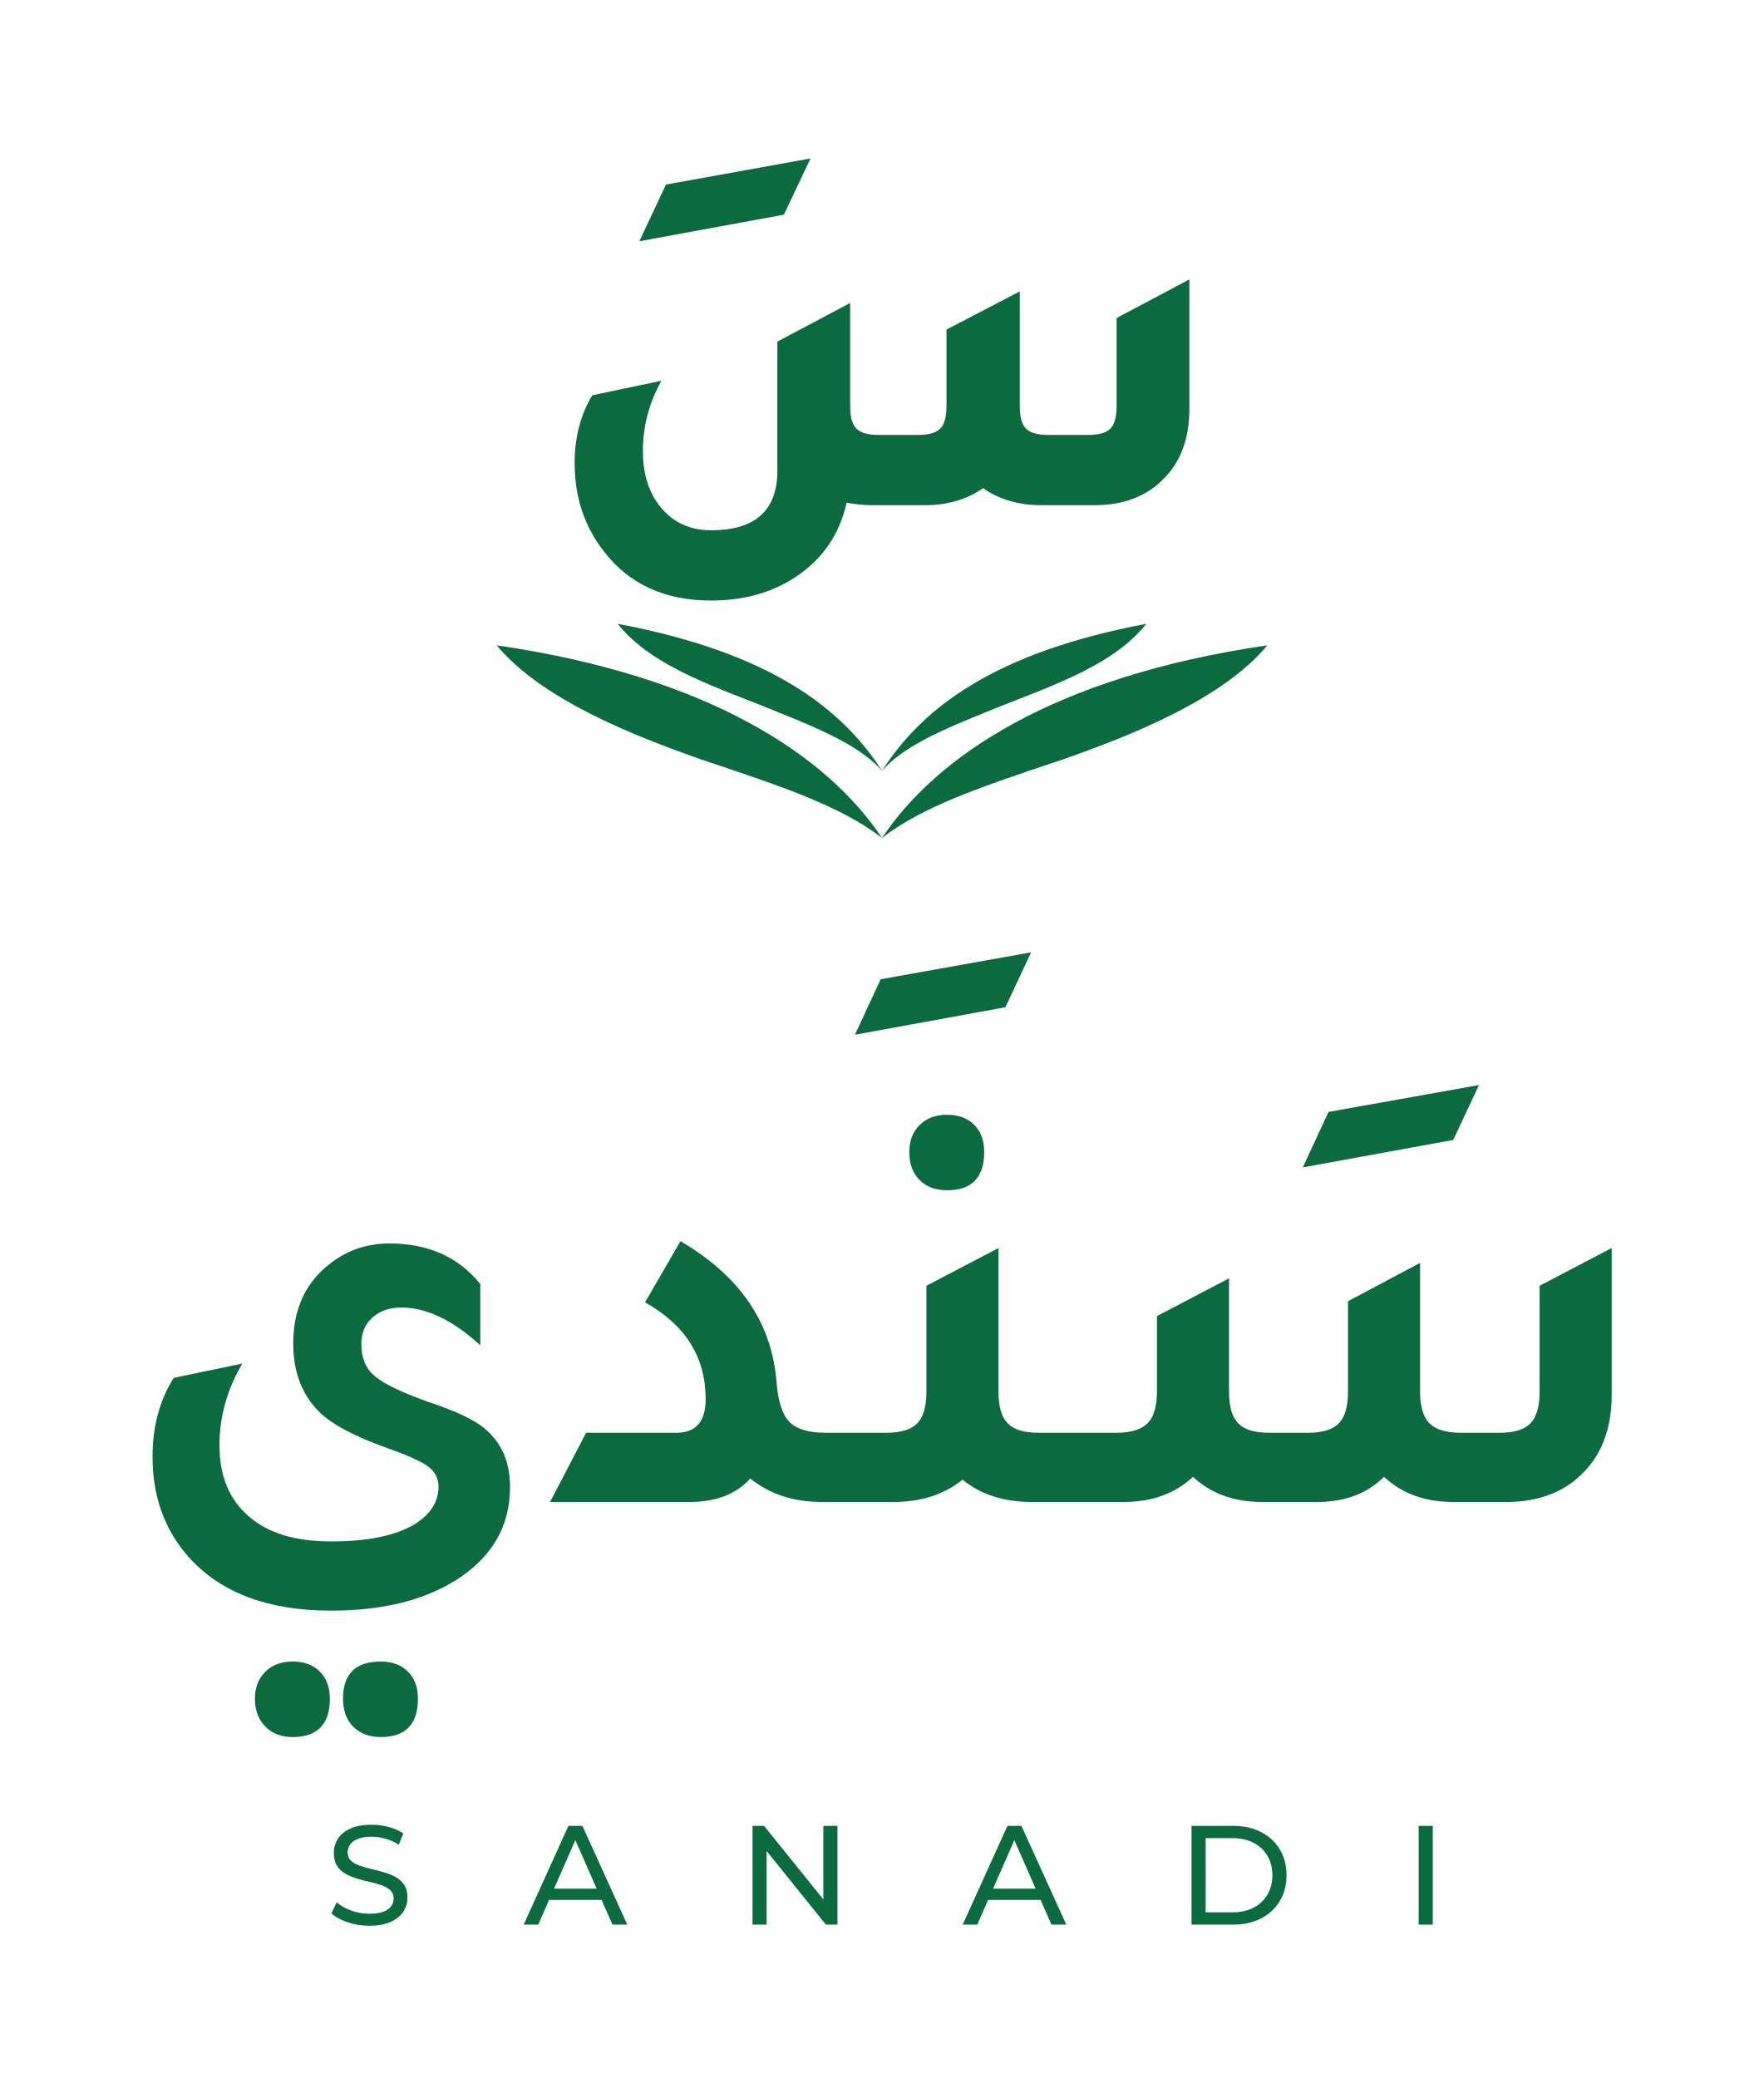
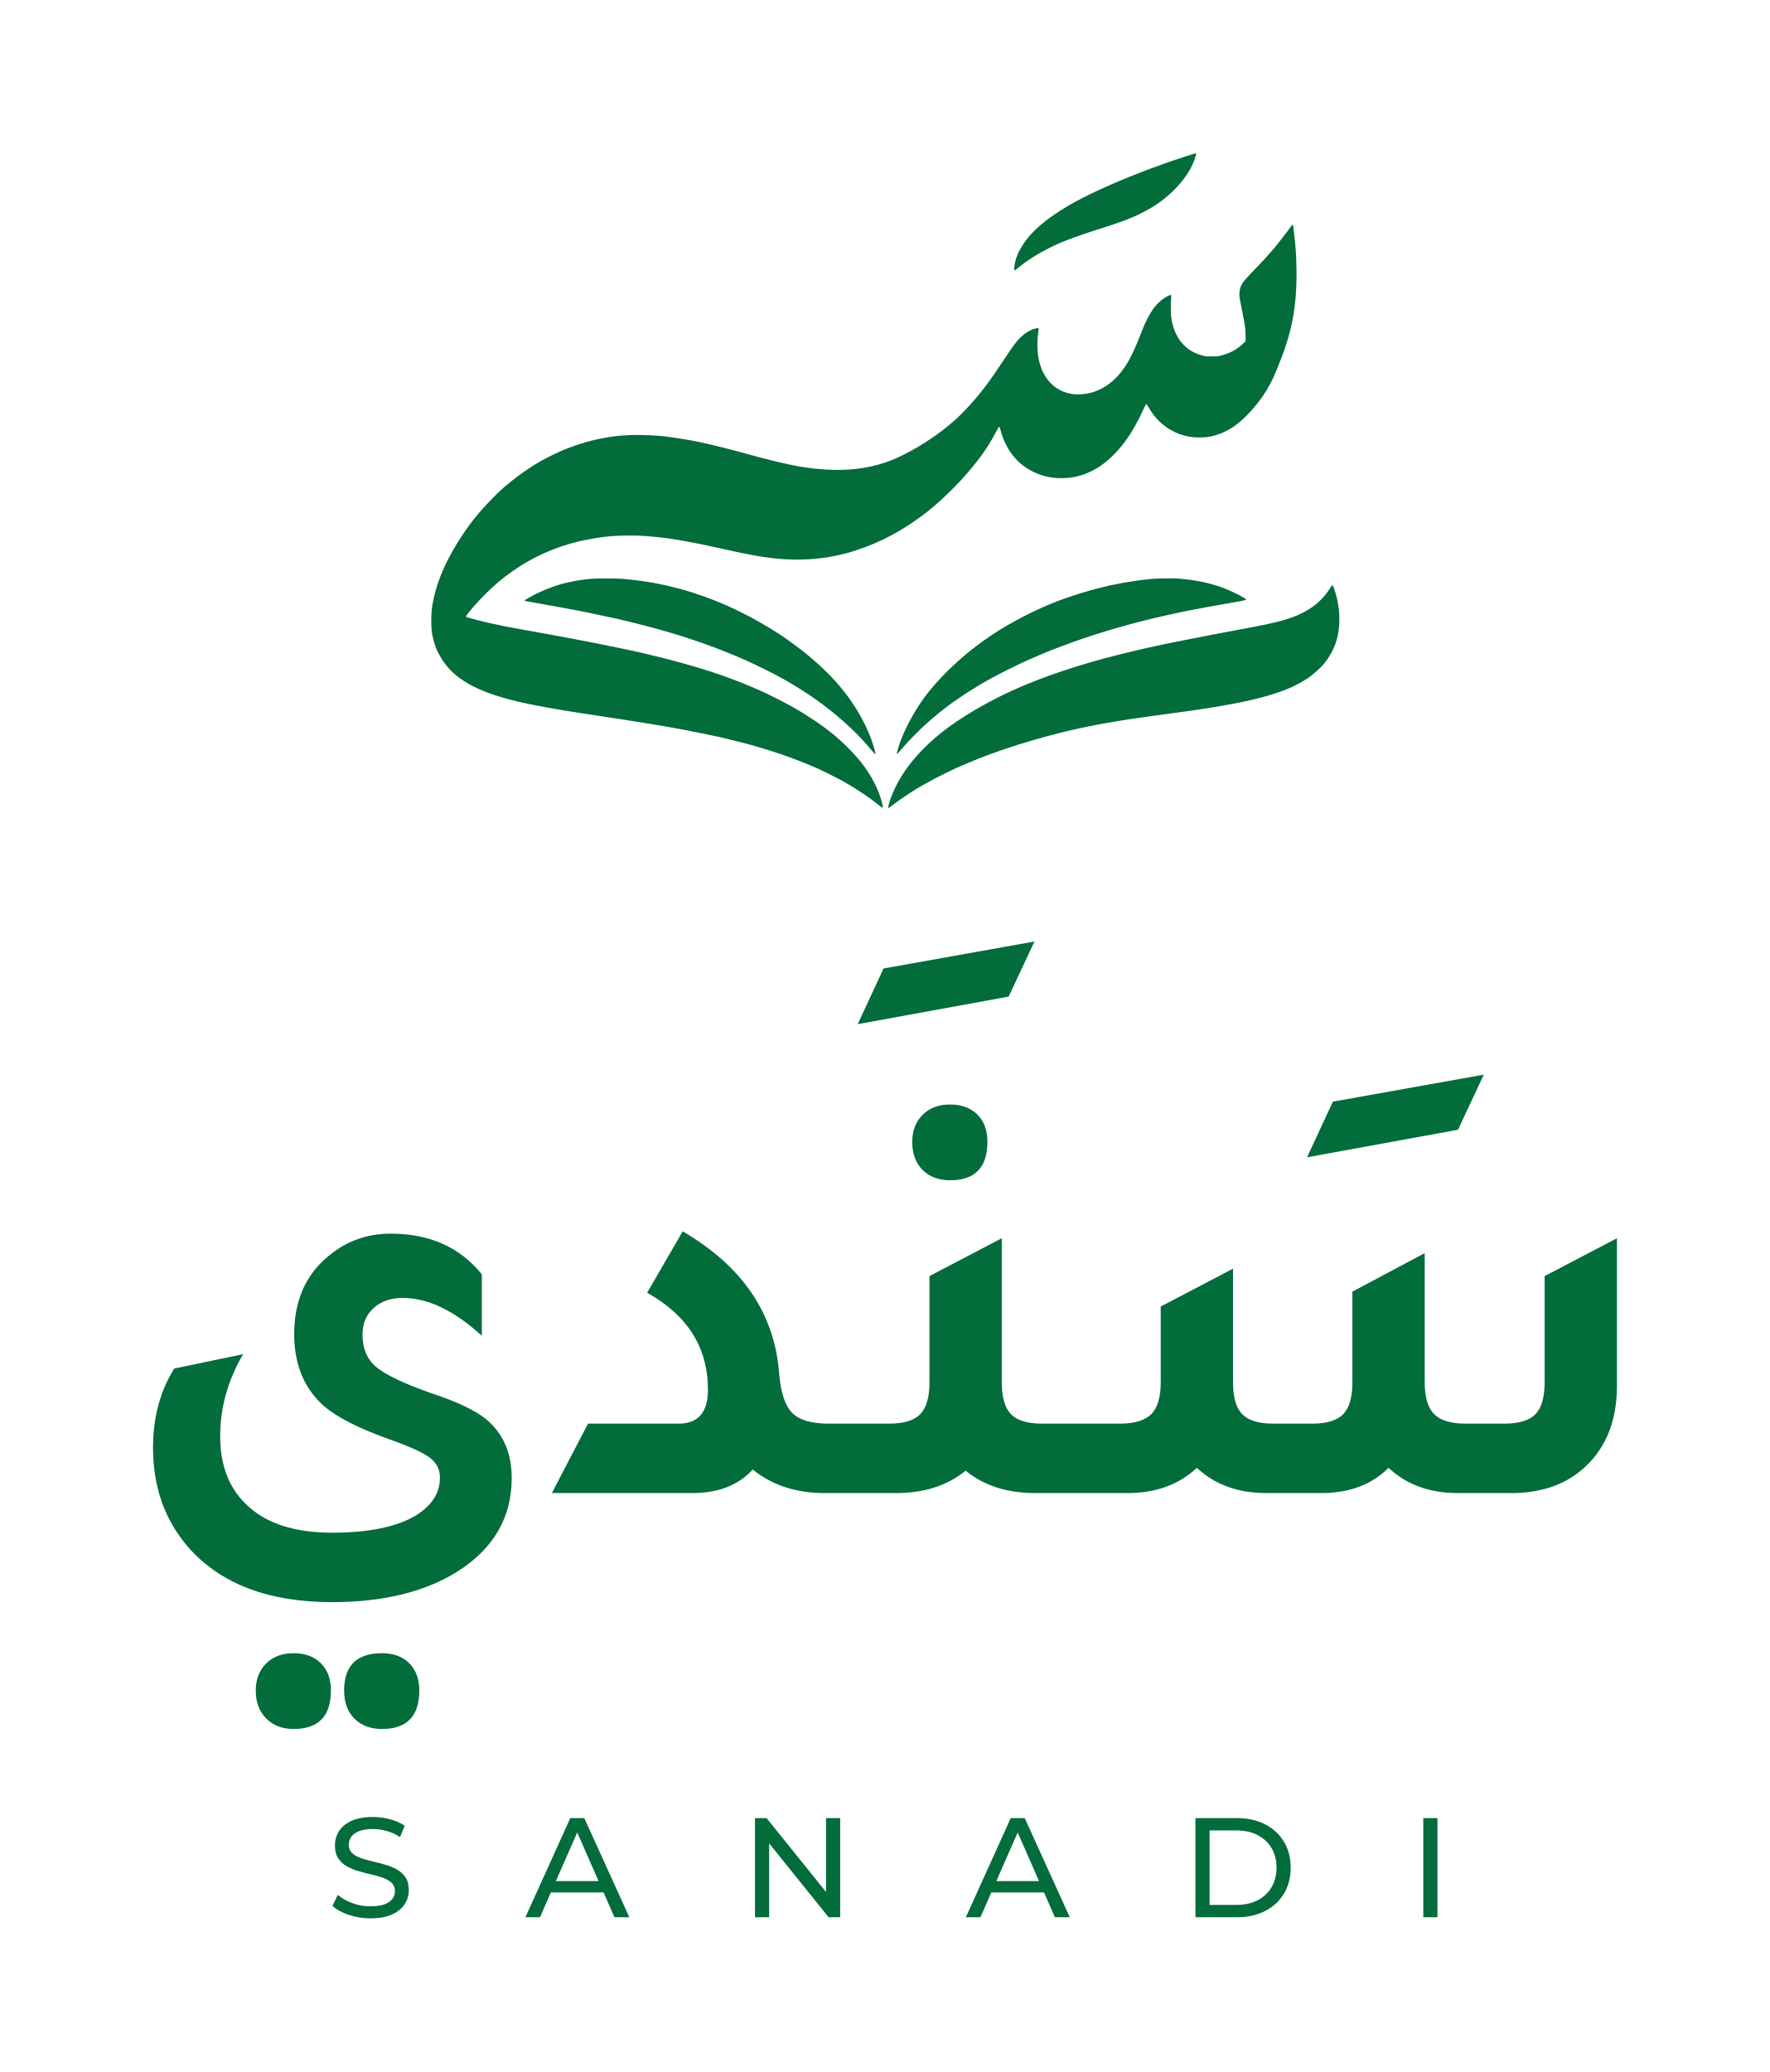
- <svg xmlns="http://www.w3.org/2000/svg" viewBox="0 0 925 1090">
-   <g fill="#0B6B3F">
-     <g transform="translate(227.6,9.5) scale(0.47)">
-       <path d="M229.24 249.04 258.92 185.76 420.2 156.64 390.52 219.36ZM761.8 334.72 843.0 291.6V436.08Q843.0 487.6 811.64 516.72Q784.76 542.48 740.52 543.6H677.8Q639.72 543.6 612.84 524.56Q587.64 542.48 551.24 543.6H489.08Q475.64 543.6 460.52 540.8Q448.76 593.44 404.52 623.12Q364.76 650.0 309.32 650.0Q232.04 650.0 190.04 595.68Q157.0 553.68 157.0 496.56Q157.0 454.0 176.6 420.96L253.88 404.72Q233.16 441.68 233.16 483.12Q233.16 522.88 254.16 547.24Q275.16 571.6 309.32 571.6Q383.24 571.6 383.24 504.96V361.04L464.44 317.92V432.72Q464.44 451.2 471.44 458.2Q478.44 465.2 496.36 465.2H540.04Q557.96 465.2 564.96 458.2Q571.96 451.2 571.96 432.72V347.6L653.72 305.04V432.72Q653.72 451.2 660.72 458.2Q667.72 465.2 685.64 465.2H729.88Q747.8 465.2 754.8 458.2Q761.8 451.2 761.8 432.72Z" />
-       <path d="M500,915 C560,825 690,735 930,700 C880,760 780,800 700,828 C610,858 545,880 500,915 Z" />
-       <path d="M500,840 C545,770 625,708 795,676 C755,726 680,748 615,775 C560,797 522,815 500,840 Z" />
-       <path d="M500,915 C440,825 310,735 70,700 C120,760 220,800 300,828 C390,858 455,880 500,915 Z" />
-       <path d="M500,840 C455,770 375,708 205,676 C245,726 320,748 385,775 C440,797 478,815 500,840 Z" />
+ <svg xmlns="http://www.w3.org/2000/svg" viewBox="0 0 925 1083">
+   <g fill="#026C3B">
+     <g transform="translate(225.4,80.0) scale(0.2536) translate(-64.0,-35.0)">
+       <path fill-rule="evenodd" d="M1011.20,1381.88C1034.39,1364.43 1057.38,1349.11 1076.50,1338.37C1098.88,1325.79 1107.26,1321.37 1126.25,1312.14C1145.52,1302.77 1145.18,1302.93 1164.00,1294.89C1177.57,1289.09 1201.09,1279.58 1209.25,1276.59C1212.28,1275.48 1217.00,1273.74 1219.75,1272.73C1229.93,1268.96 1260.50,1258.57 1272.50,1254.80C1315.43,1241.30 1366.03,1227.79 1401.00,1220.49C1431.06,1214.21 1444.34,1211.64 1459.00,1209.24C1461.61,1208.82 1470.39,1207.34 1478.50,1205.96C1494.30,1203.28 1503.59,1201.84 1520.25,1199.50C1526.03,1198.69 1532.28,1197.79 1534.16,1197.50C1536.03,1197.21 1544.02,1196.10 1551.91,1195.02C1559.79,1193.93 1570.41,1192.47 1575.50,1191.76C1580.59,1191.05 1589.92,1189.81 1596.25,1189.00C1602.58,1188.19 1613.15,1186.73 1619.75,1185.75C1626.35,1184.77 1633.55,1183.74 1635.75,1183.46C1637.95,1183.18 1643.12,1182.40 1647.25,1181.73C1658.85,1179.84 1663.52,1179.12 1673.25,1177.72C1678.20,1177.00 1686.53,1175.63 1691.75,1174.68C1696.97,1173.72 1702.38,1172.74 1703.75,1172.50C1709.54,1171.50 1714.99,1170.50 1718.50,1169.78C1720.56,1169.36 1725.85,1168.33 1730.25,1167.48C1763.21,1161.15 1798.24,1151.48 1824.08,1141.58C1842.66,1134.46 1866.13,1121.69 1878.59,1111.92C1883.88,1107.77 1895.26,1097.62 1898.76,1093.93C1914.04,1077.82 1925.62,1057.21 1931.31,1036.00C1932.64,1031.05 1932.74,1030.54 1934.42,1020.75C1936.63,1007.82 1936.86,988.08 1934.95,974.00C1934.11,967.84 1932.48,957.87 1932.00,956.00C1931.75,955.04 1930.95,951.66 1930.21,948.50C1928.95,943.07 1925.51,932.44 1923.46,927.67C1922.95,926.48 1922.22,925.50 1921.82,925.50C1921.43,925.50 1919.60,927.94 1917.76,930.91C1910.27,942.99 1899.93,954.93 1889.00,964.12C1879.00,972.53 1864.48,981.29 1850.50,987.36C1833.93,994.55 1812.39,1000.85 1785.00,1006.52C1778.26,1007.91 1771.74,1009.23 1770.50,1009.46C1769.26,1009.69 1765.89,1010.34 1763.00,1010.91C1760.11,1011.49 1754.04,1012.65 1749.50,1013.50C1744.96,1014.36 1739.56,1015.38 1737.50,1015.77C1735.44,1016.17 1730.71,1017.05 1727.00,1017.74C1723.29,1018.42 1714.85,1020.00 1708.25,1021.26C1696.02,1023.59 1689.76,1024.77 1681.75,1026.25C1670.63,1028.31 1651.04,1032.11 1645.50,1033.27C1643.71,1033.65 1637.97,1034.77 1632.75,1035.77C1627.53,1036.76 1618.75,1038.48 1613.25,1039.59C1607.75,1040.69 1601.11,1042.02 1598.50,1042.53C1595.89,1043.04 1589.92,1044.26 1585.25,1045.24C1580.58,1046.21 1573.38,1047.69 1569.25,1048.53C1565.12,1049.36 1560.96,1050.25 1560.00,1050.51C1558.37,1050.94 1552.41,1052.25 1541.75,1054.54C1539.28,1055.07 1535.90,1055.82 1534.25,1056.21C1532.60,1056.61 1528.78,1057.50 1525.75,1058.20C1522.72,1058.90 1517.66,1060.07 1514.50,1060.81C1497.17,1064.82 1468.15,1072.12 1448.00,1077.54C1418.43,1085.49 1374.52,1099.05 1350.25,1107.74C1346.67,1109.02 1341.28,1110.93 1338.25,1111.98C1331.66,1114.27 1326.00,1116.37 1319.25,1119.01C1293.67,1129.00 1289.98,1130.50 1274.25,1137.37C1231.14,1156.17 1190.35,1178.22 1152.00,1203.44C1096.46,1239.97 1053.18,1283.77 1027.90,1329.01C1023.55,1336.80 1021.14,1341.52 1019.35,1345.75C1018.65,1347.40 1017.07,1350.91 1015.83,1353.55C1010.65,1364.62 1004.57,1385.00 1006.45,1385.00C1006.78,1385.00 1008.92,1383.59 1011.20,1381.88Z M994.85,1381.38C994.12,1373.69 988.70,1356.84 982.75,1343.75C969.16,1313.85 951.18,1288.69 923.76,1261.21C902.07,1239.46 881.38,1222.61 853.75,1204.18C822.36,1183.24 795.85,1168.34 756.25,1149.37C739.14,1141.17 709.61,1128.68 689.50,1121.14C677.20,1116.52 668.96,1113.47 667.50,1113.00C666.81,1112.77 661.64,1110.98 656.00,1109.01C618.45,1095.90 560.93,1079.70 511.25,1068.23C506.85,1067.21 499.60,1065.51 495.14,1064.44C490.68,1063.38 484.38,1061.94 481.14,1061.24C439.32,1052.27 381.75,1040.79 343.25,1033.74C333.35,1031.93 321.20,1029.68 316.25,1028.74C305.84,1026.76 292.02,1024.22 286.25,1023.23C284.05,1022.85 280.45,1022.21 278.25,1021.80C276.05,1021.39 271.66,1020.59 268.50,1020.03C265.34,1019.46 259.49,1018.42 255.50,1017.70C251.51,1016.99 242.40,1015.32 235.25,1013.99C228.10,1012.66 221.01,1011.34 219.50,1011.06C216.20,1010.44 205.72,1008.28 192.75,1005.53C180.36,1002.91 163.36,998.90 158.00,997.32C155.66,996.64 151.39,995.48 148.50,994.76C139.67,992.53 136.51,991.45 135.99,990.48C135.58,989.72 136.45,988.34 140.95,982.56C149.44,971.67 159.10,960.90 173.25,946.57C193.76,925.77 209.84,912.09 232.07,896.50C273.23,867.64 319.24,847.08 369.50,835.08C377.16,833.25 399.18,829.03 406.29,828.03C421.69,825.87 425.27,825.45 438.00,824.39C456.22,822.87 488.13,822.88 508.25,824.43C525.48,825.75 546.90,828.17 559.67,830.23C580.63,833.60 590.34,835.29 599.09,837.05C604.68,838.18 611.05,839.43 613.25,839.83C620.65,841.16 645.22,846.39 663.50,850.52C669.41,851.86 680.21,854.21 687.50,855.75C694.79,857.28 703.79,859.19 707.50,859.99C729.45,864.71 756.61,868.97 777.51,870.97C818.45,874.89 859.09,872.94 896.50,865.24C914.10,861.62 925.82,858.46 942.75,852.77C970.16,843.57 990.74,834.65 1015.75,821.14C1041.81,807.06 1071.67,786.86 1094.67,767.75C1097.98,765.00 1101.49,762.08 1102.47,761.27C1116.10,749.94 1144.20,722.62 1158.04,707.25C1191.64,669.93 1210.99,643.12 1228.69,609.37C1232.52,602.06 1234.38,599.00 1234.98,599.00C1235.63,599.00 1236.15,600.17 1237.21,604.12C1240.95,617.96 1244.14,626.41 1249.85,637.63C1268.46,674.17 1303.17,698.30 1345.34,704.01C1355.43,705.38 1371.55,705.38 1381.60,704.02C1423.86,698.30 1461.20,673.83 1493.55,630.65C1507.07,612.61 1520.98,588.36 1532.79,562.27C1535.56,556.15 1537.63,552.19 1538.10,552.10C1538.64,552.00 1539.82,553.63 1541.90,557.35C1555.53,581.81 1573.76,599.15 1597.69,610.43C1613.06,617.68 1629.32,621.17 1647.75,621.20C1667.51,621.23 1684.09,617.23 1702.54,607.98C1715.18,601.64 1723.33,595.97 1736.00,584.70C1748.96,573.17 1762.35,558.08 1774.56,541.25C1787.53,523.36 1798.65,502.89 1806.86,481.76C1807.82,479.29 1809.02,476.36 1809.52,475.26C1810.42,473.27 1812.74,467.51 1816.17,458.75C1827.35,430.19 1836.19,399.34 1840.74,373.00C1842.66,361.84 1842.95,360.03 1843.45,355.75C1843.74,353.27 1844.32,348.44 1844.73,345.00C1847.16,324.85 1848.26,300.12 1847.85,274.75C1847.32,242.76 1846.25,228.10 1841.48,188.14C1841.06,184.59 1840.35,182.50 1839.57,182.50C1839.35,182.50 1838.41,183.57 1837.48,184.88C1828.90,196.94 1811.26,219.72 1801.57,231.25C1791.18,243.62 1780.18,255.73 1766.25,270.15C1740.67,296.63 1737.82,299.93 1734.27,307.25C1730.45,315.11 1729.12,324.31 1730.55,332.94C1731.66,339.67 1734.54,354.62 1737.22,367.62C1741.57,388.73 1743.00,400.23 1743.00,414.20L1743.00,422.72L1738.88,426.76C1734.53,431.02 1727.00,436.92 1721.44,440.42C1713.29,445.56 1700.98,450.47 1690.39,452.82C1684.79,454.06 1683.30,454.18 1673.50,454.20C1664.26,454.23 1662.01,454.07 1657.47,453.12C1622.90,445.88 1598.80,420.29 1591.30,382.85C1588.85,370.64 1588.75,369.43 1588.79,353.00C1588.82,344.30 1589.09,335.40 1589.40,333.13C1589.72,330.86 1589.84,328.67 1589.68,328.25C1589.21,327.01 1587.42,327.38 1582.71,329.70C1571.42,335.27 1561.64,343.85 1552.50,356.23C1547.10,363.55 1541.11,374.19 1536.03,385.50C1534.86,388.11 1533.45,391.23 1532.91,392.43C1531.50,395.55 1527.89,404.57 1524.69,413.00C1517.59,431.66 1507.75,453.02 1500.52,465.43C1482.51,496.37 1458.78,517.34 1430.91,526.93C1416.48,531.89 1398.36,533.66 1384.46,531.46C1361.54,527.84 1342.42,515.07 1330.04,495.12C1327.29,490.67 1323.40,483.11 1322.22,479.89C1317.19,466.16 1315.06,455.82 1313.95,439.82C1313.28,430.18 1313.84,415.90 1315.23,406.75C1317.11,394.46 1317.24,394.69 1309.32,396.71C1296.38,400.00 1283.04,409.24 1271.83,422.66C1264.60,431.32 1260.48,437.11 1245.26,460.00C1224.30,491.51 1221.57,495.46 1208.78,512.69C1188.99,539.36 1165.39,565.73 1143.94,585.13C1115.00,611.30 1073.57,639.24 1037.16,657.13C1021.22,664.96 1013.64,668.12 998.37,673.29C962.73,685.36 921.79,690.07 877.16,687.25C865.70,686.52 850.06,685.16 848.50,684.75C848.09,684.64 844.15,684.09 839.75,683.53C816.13,680.52 785.95,673.97 739.75,661.81C727.61,658.61 712.91,654.61 707.50,653.02C705.44,652.41 699.14,650.72 693.50,649.26C687.86,647.80 678.41,645.34 672.50,643.80C659.93,640.51 636.41,634.86 621.00,631.43C606.00,628.08 570.03,622.00 550.50,619.50C535.62,617.59 508.42,616.02 490.25,616.01C473.00,616.00 449.43,617.46 437.50,619.28C404.83,624.26 379.96,630.65 349.84,641.80C327.17,650.19 297.79,664.54 278.22,676.78C268.43,682.91 254.95,691.92 248.75,696.48C247.38,697.50 244.45,699.65 242.25,701.26C240.05,702.87 235.01,706.80 231.06,709.97C227.10,713.15 223.02,716.42 221.99,717.25C203.18,732.34 172.62,763.79 153.72,787.50C128.20,819.52 104.12,858.70 89.64,891.75C88.67,893.95 87.32,896.99 86.64,898.50C84.81,902.54 78.75,918.69 77.04,924.08C73.39,935.60 71.40,942.97 69.34,952.50C65.09,972.18 64.34,979.05 64.29,998.75C64.24,1016.87 64.84,1022.55 68.27,1036.50C71.17,1048.29 73.87,1055.67 78.85,1065.46C91.34,1090.03 108.45,1108.65 132.25,1123.58C141.66,1129.48 143.69,1130.63 152.78,1135.16C169.24,1143.37 186.48,1149.93 210.00,1156.93C220.51,1160.06 237.72,1164.54 245.75,1166.24C247.95,1166.71 253.24,1167.85 257.50,1168.78C271.12,1171.75 292.43,1175.98 303.00,1177.80C308.64,1178.77 314.94,1179.86 317.00,1180.23C335.17,1183.43 358.65,1187.25 380.25,1190.50C387.68,1191.62 397.35,1193.10 401.75,1193.79C406.15,1194.48 411.94,1195.37 414.63,1195.77C417.31,1196.17 421.81,1196.85 424.63,1197.27C427.44,1197.70 431.32,1198.27 433.25,1198.55C435.18,1198.84 438.77,1199.38 441.25,1199.76C443.73,1200.14 448.11,1200.81 451.00,1201.25C457.79,1202.26 461.18,1202.79 467.00,1203.73C469.61,1204.15 477.94,1205.50 485.50,1206.73C493.06,1207.95 501.61,1209.30 504.50,1209.72C507.39,1210.15 513.69,1211.17 518.50,1212.00C523.31,1212.82 530.17,1213.95 533.75,1214.51C537.33,1215.07 540.56,1215.63 540.95,1215.77C541.33,1215.91 543.13,1216.24 544.95,1216.51C546.76,1216.78 550.73,1217.45 553.75,1218.00C556.77,1218.55 563.75,1219.79 569.25,1220.75C583.36,1223.21 592.97,1225.07 625.00,1231.56C636.96,1233.98 649.67,1236.64 653.25,1237.47C656.83,1238.30 662.79,1239.68 666.50,1240.54C678.42,1243.30 700.02,1248.71 719.25,1253.76C725.91,1255.50 736.76,1258.62 745.25,1261.23C749.38,1262.50 755.00,1264.22 757.75,1265.07C792.16,1275.64 832.12,1290.61 862.00,1304.11C870.77,1308.08 902.03,1323.63 909.09,1327.55C925.05,1336.39 937.05,1343.65 949.75,1352.15C967.13,1363.77 973.57,1368.44 987.95,1379.86C991.14,1382.40 994.06,1384.48 994.45,1384.49C995.00,1384.50 995.08,1383.86 994.85,1381.38Z M979.82,1271.56C979.23,1267.93 974.49,1252.04 971.59,1244.00C964.81,1225.19 952.60,1200.28 940.84,1181.25C937.14,1175.27 927.97,1161.73 923.56,1155.75C919.26,1149.91 917.29,1147.39 910.28,1138.75C890.13,1113.95 864.10,1088.74 831.49,1062.45C827.98,1059.62 805.07,1042.58 800.28,1039.25C797.92,1037.60 794.58,1035.25 792.87,1034.02C778.33,1023.63 748.35,1005.46 724.75,992.75C706.00,982.64 674.08,967.38 660.50,962.01C659.26,961.52 655.89,960.17 653.00,959.01C639.76,953.67 637.11,952.66 627.25,949.15C596.84,938.34 574.27,931.82 545.50,925.55C525.61,921.22 521.50,920.46 501.64,917.53C485.63,915.16 474.41,913.90 456.00,912.39C445.51,911.53 403.45,911.53 395.00,912.39C391.56,912.74 386.50,913.25 383.75,913.52C370.38,914.86 347.89,919.06 334.75,922.66C313.47,928.50 288.32,938.66 270.50,948.62C256.42,956.49 254.90,957.62 257.62,958.24C259.14,958.58 267.88,960.13 281.50,962.48C297.17,965.17 323.31,969.86 329.00,970.99C331.61,971.51 338.93,972.87 345.25,974.00C370.24,978.50 410.51,986.78 448.75,995.27C454.87,996.63 467.00,999.55 475.00,1001.58C479.26,1002.66 485.90,1004.30 489.75,1005.23C507.79,1009.55 546.79,1020.29 565.50,1026.08C570.86,1027.74 576.94,1029.61 579.00,1030.25C605.03,1038.25 644.11,1052.14 670.50,1062.75C701.96,1075.41 723.25,1084.91 751.25,1098.78C768.80,1107.48 775.69,1111.10 793.00,1120.72C809.66,1129.98 839.99,1149.05 854.05,1159.11C855.31,1160.01 857.79,1161.75 859.55,1162.96C866.25,1167.60 882.90,1180.30 891.72,1187.51C922.38,1212.56 946.10,1235.47 967.76,1260.98C977.11,1271.98 979.03,1274.04 979.61,1273.68C979.89,1273.51 979.98,1272.56 979.82,1271.56Z M1031.09,1266.41C1045.97,1249.27 1049.79,1245.15 1064.48,1230.49C1075.15,1219.82 1084.25,1211.40 1097.75,1199.68C1103.99,1194.26 1121.58,1180.22 1129.25,1174.53C1132.00,1172.49 1135.38,1169.98 1136.75,1168.96C1140.28,1166.35 1160.35,1152.62 1163.84,1150.43C1165.44,1149.42 1171.15,1145.80 1176.54,1142.37C1200.96,1126.80 1223.15,1114.39 1252.25,1100.02C1273.85,1089.35 1282.10,1085.40 1289.50,1082.17C1292.94,1080.66 1298.45,1078.22 1301.75,1076.74C1350.45,1054.87 1414.45,1031.92 1476.50,1014.07C1494.59,1008.87 1499.90,1007.38 1505.25,1006.01C1508.28,1005.24 1514.46,1003.59 1519.00,1002.36C1550.28,993.88 1609.34,980.69 1646.25,973.96C1652.30,972.86 1660.74,971.30 1665.00,970.49C1676.87,968.26 1690.74,965.79 1707.25,963.00C1732.72,958.68 1744.00,956.40 1744.00,955.57C1744.00,952.65 1712.52,936.68 1694.25,930.33C1665.14,920.21 1640.96,915.21 1606.54,912.19C1599.19,911.55 1593.32,911.44 1577.54,911.65C1566.65,911.79 1555.39,912.15 1552.50,912.44C1549.61,912.73 1544.55,913.21 1541.25,913.50C1528.52,914.64 1512.52,916.95 1489.25,921.01C1487.88,921.25 1483.26,922.15 1479.00,923.01C1474.74,923.88 1469.11,925.01 1466.50,925.52C1463.89,926.04 1460.85,926.69 1459.75,926.97C1458.65,927.24 1451.79,928.93 1444.50,930.72C1428.69,934.61 1420.30,936.93 1401.75,942.53C1393.95,944.88 1369.52,953.14 1361.50,956.14C1312.66,974.40 1259.17,1001.76 1217.34,1029.88C1168.66,1062.60 1124.91,1102.01 1090.94,1143.75C1073.39,1165.31 1055.60,1193.79 1042.61,1221.12C1034.93,1237.29 1030.76,1247.99 1026.22,1263.17C1024.05,1270.44 1023.53,1273.50 1024.47,1273.50C1024.73,1273.50 1027.71,1270.31 1031.09,1266.41Z M1272.26,272.94C1292.45,256.52 1312.29,243.75 1336.97,231.29C1353.99,222.71 1360.61,219.85 1386.81,209.82C1396.21,206.22 1417.87,198.92 1434.25,193.82C1446.46,190.02 1470.05,182.21 1480.50,178.52C1484.49,177.11 1489.10,175.49 1490.75,174.92C1495.34,173.32 1511.20,166.84 1516.25,164.49C1518.72,163.34 1521.99,161.83 1523.50,161.12C1529.06,158.53 1544.19,150.38 1549.89,146.91C1575.68,131.19 1598.68,110.55 1615.93,87.62C1627.55,72.17 1635.37,57.00 1639.80,41.31C1640.49,38.86 1640.93,36.54 1640.78,36.14C1640.48,35.37 1639.09,35.52 1635.25,36.76C1634.15,37.12 1627.17,39.36 1619.75,41.75C1606.12,46.14 1584.52,53.39 1581.75,54.50C1580.92,54.83 1576.54,56.42 1572.00,58.02C1556.13,63.64 1538.22,70.26 1529.00,73.92C1525.56,75.29 1517.58,78.44 1511.25,80.93C1460.08,101.05 1410.95,123.97 1379.00,142.62C1331.71,170.23 1300.85,196.79 1283.03,225.23C1276.54,235.57 1273.16,242.48 1269.93,252.00C1266.44,262.29 1264.70,277.00 1266.97,277.00C1267.14,277.00 1269.52,275.17 1272.26,272.94Z" />
    </g>
-     <path d="M251.9 705.65Q230.3 685.85 210.5 685.85Q201.2 685.85 195.35 691.1Q189.5 696.35 189.5 705.05Q189.5 715.85 196.55 721.85Q203.6 727.85 224.6 735.35Q245.6 742.25 254.0 749.15Q267.5 760.25 267.5 780.05Q267.5 810.95 239.0 828.95Q213.5 844.85 173.6 844.85Q123.8 844.85 98.6 816.35Q80.0 795.05 80.0 764.15Q80.0 740.45 91.1 722.75L127.1 715.25Q115.1 735.65 115.1 758.15Q115.1 781.85 130.1 795.05Q145.1 808.55 173.6 808.55Q202.4 808.55 217.4 799.55Q230.0 791.75 230.0 779.75Q230.0 773.45 224.75 769.4Q219.5 765.35 203.3 759.65Q177.2 750.35 167.3 740.45Q153.8 726.95 153.8 704.75Q153.8 678.35 172.1 663.65Q185.9 652.25 204.2 652.25Q234.8 652.25 251.9 673.55ZM153.5 911.15Q144.5 911.15 139.1 905.6Q133.7 900.05 133.7 891.05Q133.7 882.35 139.1 876.95Q144.5 871.55 153.5 871.55Q162.5 871.55 167.75 876.8Q173.0 882.05 173.0 891.05Q173.0 911.15 153.5 911.15ZM199.7 911.15Q190.7 911.15 185.3 905.75Q179.9 900.35 179.9 891.05Q179.9 871.55 199.7 871.55Q208.7 871.55 213.95 876.8Q219.2 882.05 219.2 891.05Q219.2 911.15 199.7 911.15ZM288.5 787.85 307.4 751.55H354.8Q370.1 751.55 370.1 733.85Q370.1 700.85 338.3 683.15L356.9 651.05Q403.7 678.35 407.3 725.15Q408.5 740.15 414.05 745.85Q419.6 751.55 433.1 751.55H455.9V787.85H431.0Q408.8 787.85 393.5 775.55Q382.4 787.85 361.7 787.85ZM448.4 542.75 461.9 513.65 540.8 499.55 527.3 528.35ZM496.7 624.35Q487.7 624.35 482.3 618.95Q476.9 613.55 476.9 604.25Q476.9 595.55 482.3 590.15Q487.7 584.75 496.7 584.75Q505.7 584.75 510.95 590Q516.2 595.25 516.2 604.25Q516.2 624.35 496.7 624.35ZM544.7 751.55H571.7V787.85H541.1Q519.2 787.85 504.8 776.15Q490.4 787.85 468.5 787.85H437.9V751.55H464.9Q476.3 751.55 481.1 746.6Q485.9 741.65 485.9 729.95V674.45L523.7 654.65V729.95Q523.7 741.65 528.5 746.6Q533.3 751.55 544.7 751.55ZM683.3 612.35 696.8 583.25 775.7 569.15 762.2 597.95ZM553.7 787.85V751.55H585.5Q596.9 751.55 601.85 746.6Q606.8 741.65 606.8 729.95V690.35L644.6 670.55V729.95Q644.6 741.65 649.4 746.6Q654.2 751.55 665.6 751.55H686.0Q697.4 751.55 702.2 746.6Q707.0 741.65 707.0 729.95V682.55L744.8 662.45V729.95Q744.8 741.65 749.75 746.6Q754.7 751.55 766.1 751.55H786.5Q797.9 751.55 802.7 746.6Q807.5 741.65 807.5 729.95V674.45L845.3 654.65V731.75Q845.3 758.45 829.1 773.75Q815.0 787.25 791.9 787.85H762.2Q740.0 787.85 725.9 774.65Q713.0 787.55 691.7 787.85H662.0Q639.8 787.85 625.7 774.65Q611.6 787.85 589.4 787.85Z" />
-     <path d="M193.663 1010.134Q187.743 1010.134 182.341 1008.321Q176.939 1006.508 173.831 1003.622L176.569 997.85Q179.529 1000.44 184.117 1002.142Q188.705 1003.844 193.663 1003.844Q198.177 1003.844 200.989 1002.808Q203.801 1001.772 205.133 999.959Q206.465 998.146 206.465 995.852Q206.465 993.188 204.726 991.56Q202.987 989.932 200.212 988.933Q197.437 987.934 194.107 987.194Q190.777 986.454 187.41 985.455Q184.043 984.456 181.268 982.902Q178.493 981.348 176.791 978.721Q175.089 976.094 175.089 971.95Q175.089 967.954 177.198 964.587Q179.307 961.22 183.71 959.185Q188.113 957.15 194.921 957.15Q199.435 957.15 203.875 958.334Q208.315 959.518 211.571 961.738L209.129 967.658Q205.799 965.438 202.099 964.439Q198.399 963.44 194.921 963.44Q190.555 963.44 187.743 964.55Q184.931 965.66 183.636 967.51Q182.341 969.36 182.341 971.654Q182.341 974.392 184.08 976.02Q185.819 977.648 188.594 978.61Q191.369 979.572 194.699 980.349Q198.029 981.126 201.396 982.088Q204.763 983.05 207.538 984.604Q210.313 986.158 212.015 988.748Q213.717 991.338 213.717 995.408Q213.717 999.33 211.571 1002.697Q209.425 1006.064 204.948 1008.099Q200.471 1010.134 193.663 1010.134ZM274.677 1009.542 298.135 957.742H305.461L328.993 1009.542H321.223L300.281 961.886H303.241L282.299 1009.542ZM284.667 996.592 286.665 990.672H315.821L317.967 996.592ZM394.689 1009.542V957.742H400.757L435.019 1000.292H431.837V957.742H439.237V1009.542H433.169L398.907 966.992H402.089V1009.542ZM504.933 1009.542 528.391 957.742H535.717L559.249 1009.542H551.479L530.537 961.886H533.497L512.555 1009.542ZM514.923 996.592 516.921 990.672H546.077L548.223 996.592ZM624.945 1009.542V957.742H646.775Q655.063 957.742 661.39 960.998Q667.717 964.254 671.232 970.1Q674.747 975.946 674.747 983.642Q674.747 991.338 671.232 997.184Q667.717 1003.03 661.39 1006.286Q655.063 1009.542 646.775 1009.542ZM632.345 1003.104H646.331Q652.769 1003.104 657.468 1000.662Q662.167 998.22 664.757 993.817Q667.347 989.414 667.347 983.642Q667.347 977.796 664.757 973.43Q662.167 969.064 657.468 966.622Q652.769 964.18 646.331 964.18H632.345ZM744.069 1009.542V957.742H751.469V1009.542Z" />
+     <path d="M251.9 698.207Q230.3 678.407 210.5 678.407Q201.2 678.407 195.35 683.657Q189.5 688.907 189.5 697.607Q189.5 708.407 196.55 714.407Q203.6 720.407 224.6 727.907Q245.6 734.807 254.0 741.707Q267.5 752.807 267.5 772.607Q267.5 803.507 239.0 821.507Q213.5 837.407 173.6 837.407Q123.8 837.407 98.6 808.907Q80.0 787.607 80.0 756.707Q80.0 733.007 91.1 715.307L127.1 707.807Q115.1 728.207 115.1 750.707Q115.1 774.407 130.1 787.607Q145.1 801.107 173.6 801.107Q202.4 801.107 217.4 792.107Q230.0 784.307 230.0 772.307Q230.0 766.007 224.75 761.957Q219.5 757.907 203.3 752.207Q177.2 742.907 167.3 733.007Q153.8 719.507 153.8 697.307Q153.8 670.907 172.1 656.207Q185.9 644.807 204.2 644.807Q234.8 644.807 251.9 666.107ZM153.5 903.707Q144.5 903.707 139.1 898.157Q133.7 892.607 133.7 883.607Q133.7 874.907 139.1 869.507Q144.5 864.107 153.5 864.107Q162.5 864.107 167.75 869.357Q173.0 874.607 173.0 883.607Q173.0 903.707 153.5 903.707ZM199.7 903.707Q190.7 903.707 185.3 898.307Q179.9 892.907 179.9 883.607Q179.9 864.107 199.7 864.107Q208.7 864.107 213.95 869.357Q219.2 874.607 219.2 883.607Q219.2 903.707 199.7 903.707ZM288.5 780.407 307.4 744.107H354.8Q370.1 744.107 370.1 726.407Q370.1 693.407 338.3 675.707L356.9 643.607Q403.7 670.907 407.3 717.707Q408.5 732.707 414.05 738.407Q419.6 744.107 433.1 744.107H455.9V780.407H431.0Q408.8 780.407 393.5 768.107Q382.4 780.407 361.7 780.407ZM448.4 535.307 461.9 506.207 540.8 492.107 527.3 520.907ZM496.7 616.907Q487.7 616.907 482.3 611.507Q476.9 606.107 476.9 596.807Q476.9 588.107 482.3 582.707Q487.7 577.307 496.7 577.307Q505.7 577.307 510.95 582.557Q516.2 587.807 516.2 596.807Q516.2 616.907 496.7 616.907ZM544.7 744.107H571.7V780.407H541.1Q519.2 780.407 504.8 768.707Q490.4 780.407 468.5 780.407H437.9V744.107H464.9Q476.3 744.107 481.1 739.157Q485.9 734.207 485.9 722.507V667.007L523.7 647.207V722.507Q523.7 734.207 528.5 739.157Q533.3 744.107 544.7 744.107ZM683.3 604.907 696.8 575.807 775.7 561.707 762.2 590.507ZM553.7 780.407V744.107H585.5Q596.9 744.107 601.85 739.157Q606.8 734.207 606.8 722.507V682.907L644.6 663.107V722.507Q644.6 734.207 649.4 739.157Q654.2 744.107 665.6 744.107H686.0Q697.4 744.107 702.2 739.157Q707.0 734.207 707.0 722.507V675.107L744.8 655.007V722.507Q744.8 734.207 749.75 739.157Q754.7 744.107 766.1 744.107H786.5Q797.9 744.107 802.7 739.157Q807.5 734.207 807.5 722.507V667.007L845.3 647.207V724.307Q845.3 751.007 829.1 766.307Q815.0 779.807 791.9 780.407H762.2Q740.0 780.407 725.9 767.207Q713.0 780.107 691.7 780.407H662.0Q639.8 780.407 625.7 767.207Q611.6 780.407 589.4 780.407Z" />
+     <path d="M193.663 1002.691Q187.743 1002.691 182.341 1000.878Q176.939 999.065 173.831 996.179L176.569 990.407Q179.529 992.997 184.117 994.699Q188.705 996.401 193.663 996.401Q198.177 996.401 200.989 995.365Q203.801 994.329 205.133 992.516Q206.465 990.703 206.465 988.409Q206.465 985.745 204.726 984.117Q202.987 982.489 200.212 981.49Q197.437 980.491 194.107 979.751Q190.777 979.011 187.41 978.012Q184.043 977.013 181.268 975.459Q178.493 973.905 176.791 971.278Q175.089 968.651 175.089 964.507Q175.089 960.511 177.198 957.144Q179.307 953.777 183.71 951.742Q188.113 949.707 194.921 949.707Q199.435 949.707 203.875 950.891Q208.315 952.075 211.571 954.295L209.129 960.215Q205.799 957.995 202.099 956.996Q198.399 955.997 194.921 955.997Q190.555 955.997 187.743 957.107Q184.931 958.217 183.636 960.067Q182.341 961.917 182.341 964.211Q182.341 966.949 184.08 968.577Q185.819 970.205 188.594 971.167Q191.369 972.129 194.699 972.906Q198.029 973.683 201.396 974.645Q204.763 975.607 207.538 977.161Q210.313 978.715 212.015 981.305Q213.717 983.895 213.717 987.965Q213.717 991.887 211.571 995.254Q209.425 998.621 204.948 1000.656Q200.471 1002.691 193.663 1002.691ZM274.677 1002.099 298.135 950.299H305.461L328.993 1002.099H321.223L300.281 954.443H303.241L282.299 1002.099ZM284.667 989.149 286.665 983.229H315.821L317.967 989.149ZM394.689 1002.099V950.299H400.757L435.019 992.849H431.837V950.299H439.237V1002.099H433.169L398.907 959.549H402.089V1002.099ZM504.933 1002.099 528.391 950.299H535.717L559.249 1002.099H551.479L530.537 954.443H533.497L512.555 1002.099ZM514.923 989.149 516.921 983.229H546.077L548.223 989.149ZM624.945 1002.099V950.299H646.775Q655.063 950.299 661.39 953.555Q667.717 956.811 671.232 962.657Q674.747 968.503 674.747 976.199Q674.747 983.895 671.232 989.741Q667.717 995.587 661.39 998.843Q655.063 1002.099 646.775 1002.099ZM632.345 995.661H646.331Q652.769 995.661 657.468 993.219Q662.167 990.777 664.757 986.374Q667.347 981.971 667.347 976.199Q667.347 970.353 664.757 965.987Q662.167 961.621 657.468 959.179Q652.769 956.737 646.331 956.737H632.345ZM744.069 1002.099V950.299H751.469V1002.099Z" />
  </g>
</svg>
